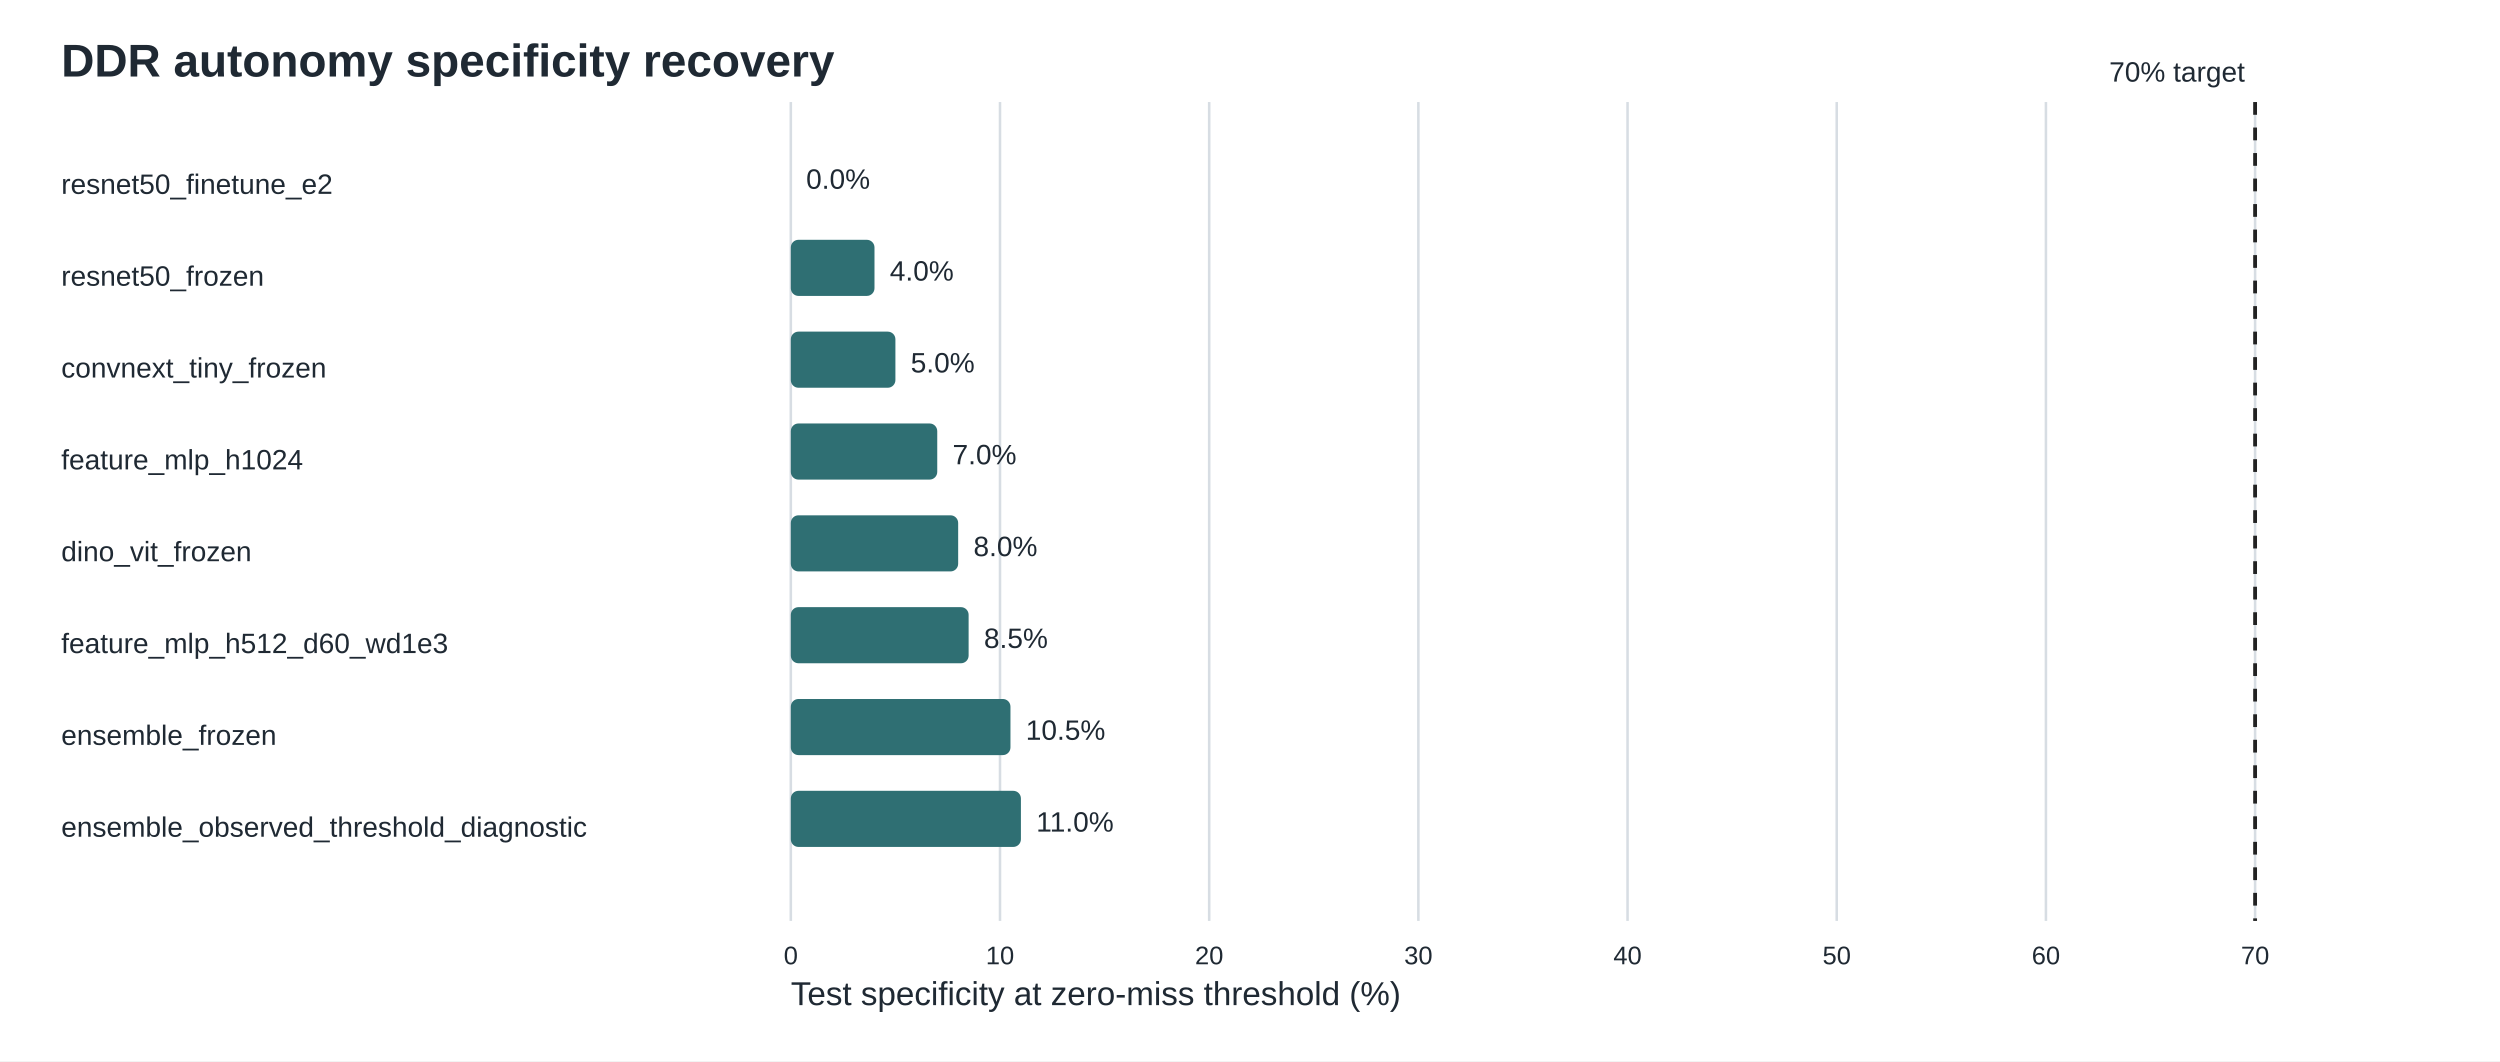
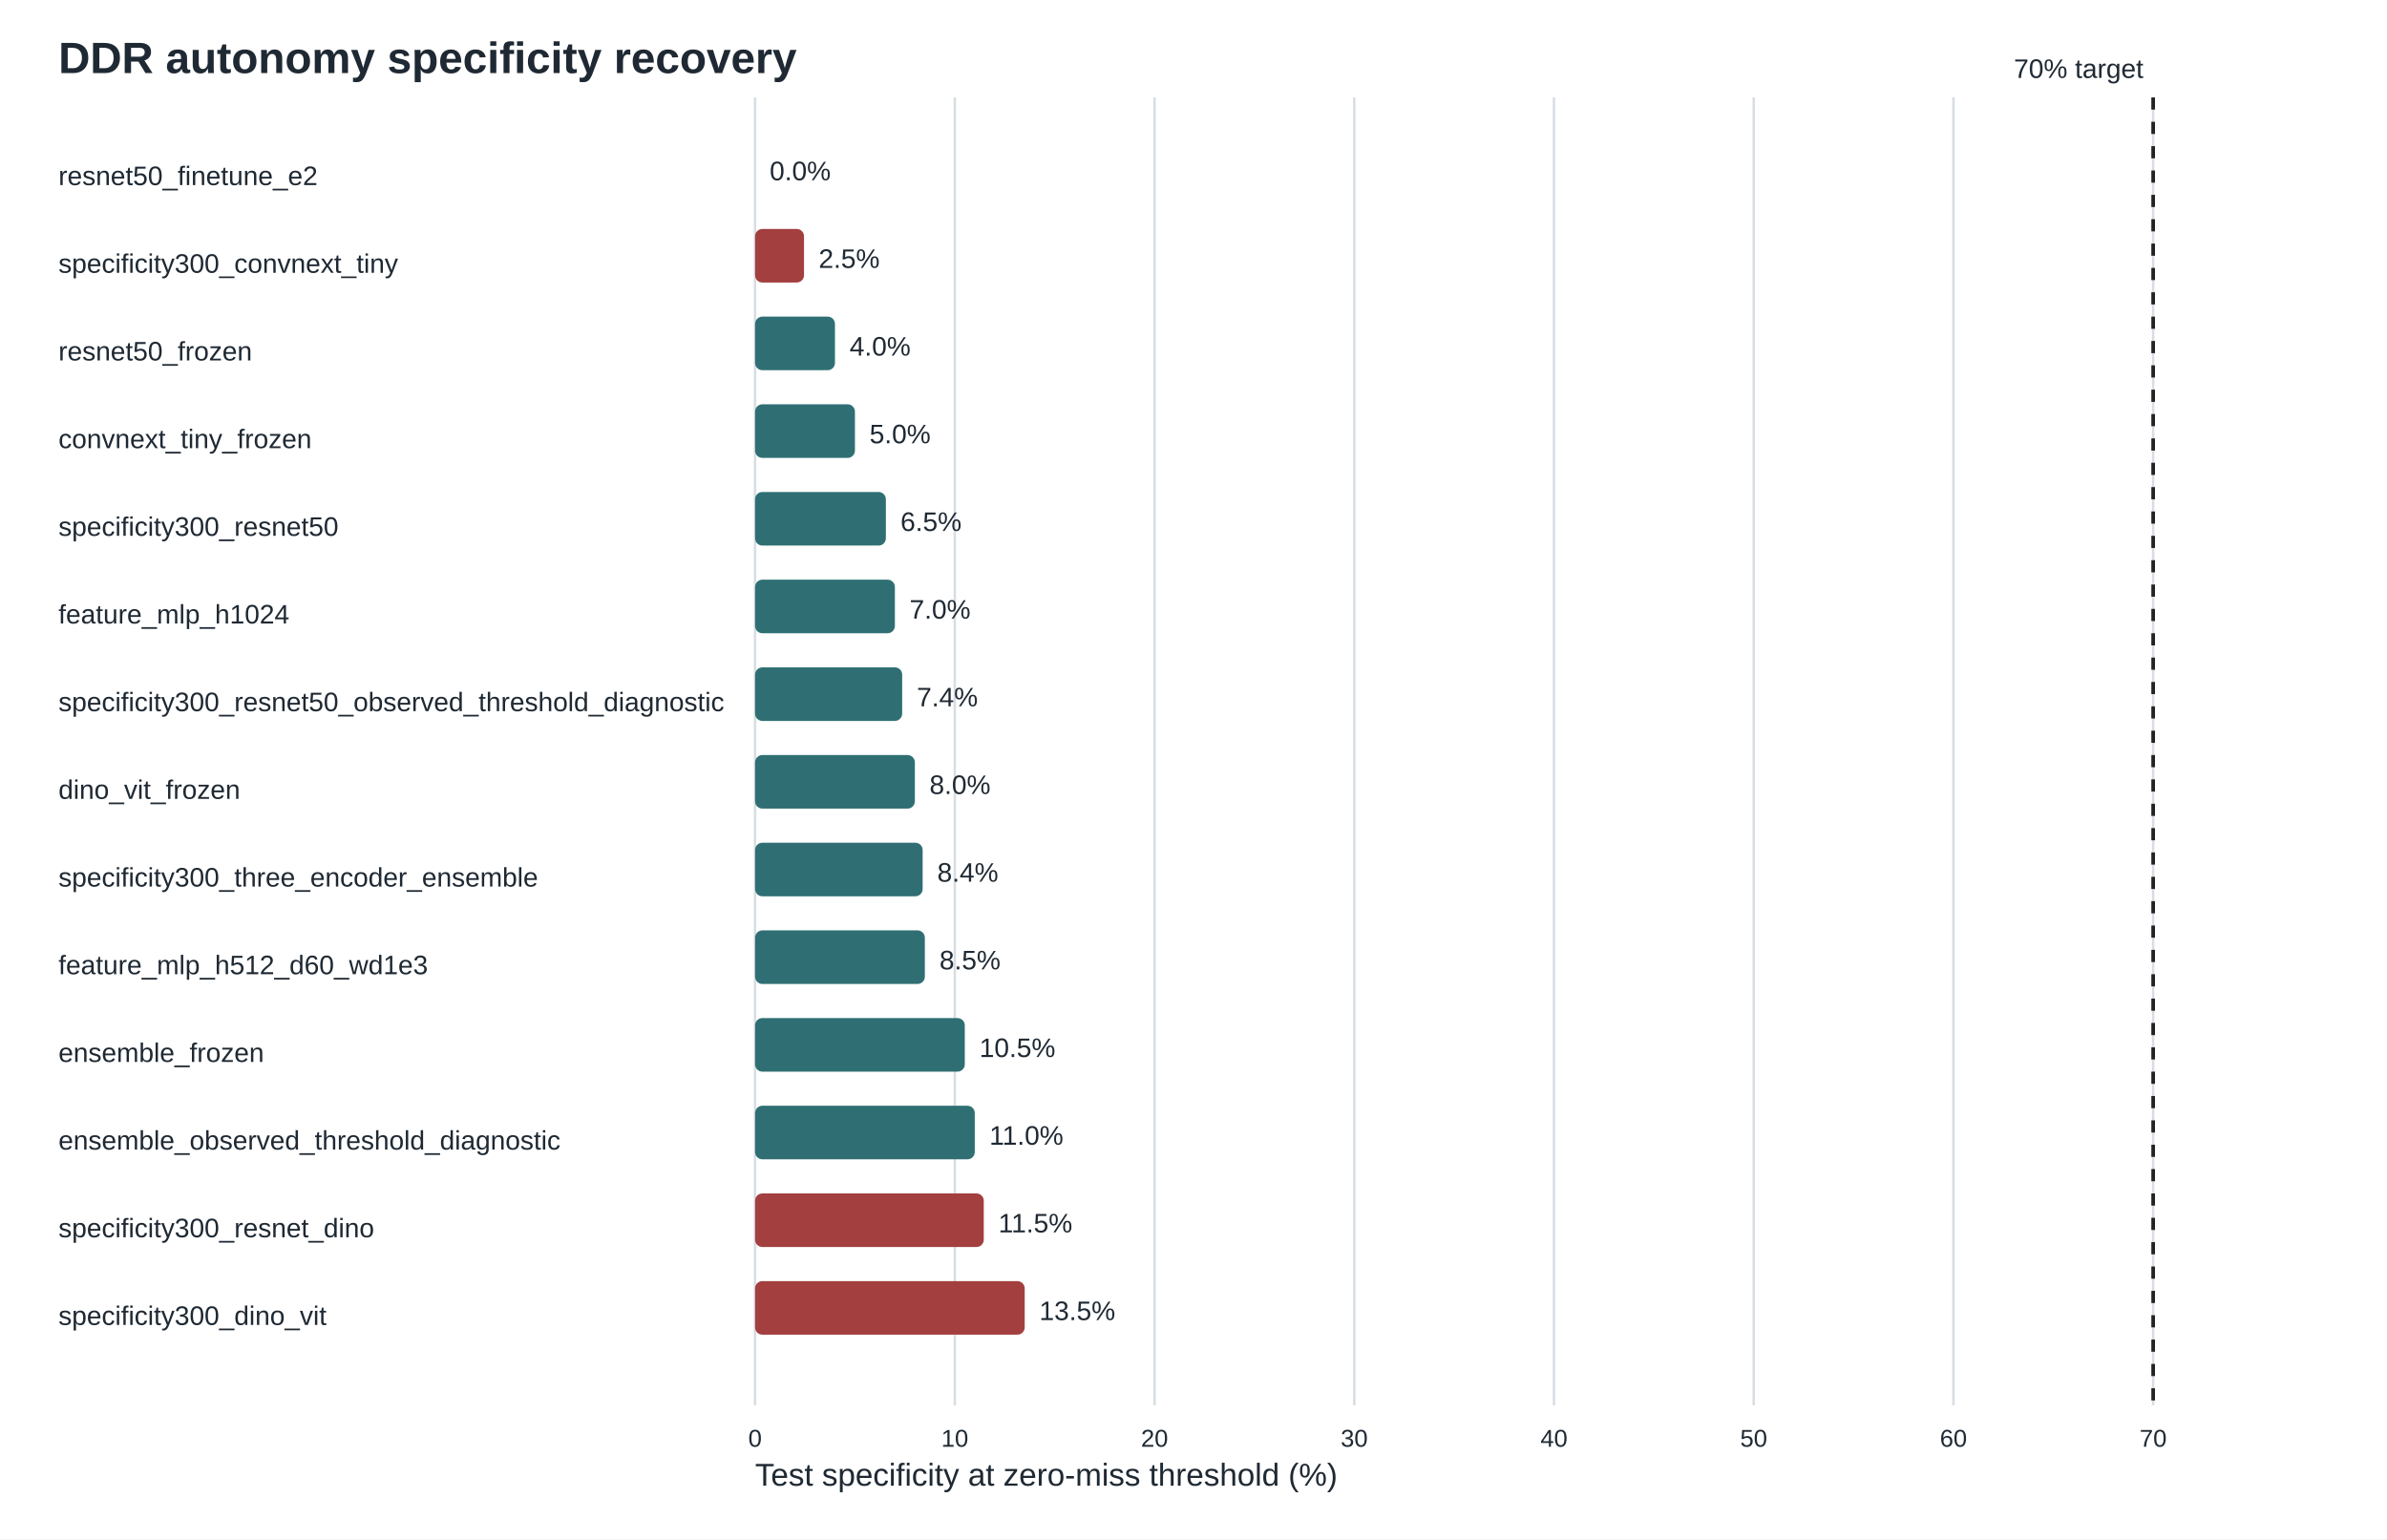
- <svg xmlns="http://www.w3.org/2000/svg" width="980" height="416" viewBox="0 0 980 416">
+ <svg xmlns="http://www.w3.org/2000/svg" width="980" height="632" viewBox="0 0 980 632">
  <rect width="100%" height="100%" fill="#ffffff" />
  <text x="24.0" y="30.0" font-size="18" font-family="Arial, Helvetica, sans-serif" font-weight="700" text-anchor="start" fill="#1f2933">DDR autonomy specificity recovery</text>
-   <text x="310.0" y="394.0" font-size="13" font-family="Arial, Helvetica, sans-serif" font-weight="400" text-anchor="start" fill="#1f2933">Test specificity at zero-miss threshold (%)</text>
-   <line x1="310.0" y1="40" x2="310.0" y2="361" stroke="#d7dde3" stroke-width="1" />
-   <text x="310.0" y="378.0" font-size="10" font-family="Arial, Helvetica, sans-serif" font-weight="400" text-anchor="middle" fill="#1f2933">0</text>
-   <line x1="392.0" y1="40" x2="392.0" y2="361" stroke="#d7dde3" stroke-width="1" />
-   <text x="392.0" y="378.0" font-size="10" font-family="Arial, Helvetica, sans-serif" font-weight="400" text-anchor="middle" fill="#1f2933">10</text>
-   <line x1="474.0" y1="40" x2="474.0" y2="361" stroke="#d7dde3" stroke-width="1" />
-   <text x="474.0" y="378.0" font-size="10" font-family="Arial, Helvetica, sans-serif" font-weight="400" text-anchor="middle" fill="#1f2933">20</text>
-   <line x1="556.0" y1="40" x2="556.0" y2="361" stroke="#d7dde3" stroke-width="1" />
-   <text x="556.0" y="378.0" font-size="10" font-family="Arial, Helvetica, sans-serif" font-weight="400" text-anchor="middle" fill="#1f2933">30</text>
-   <line x1="638.0" y1="40" x2="638.0" y2="361" stroke="#d7dde3" stroke-width="1" />
-   <text x="638.0" y="378.0" font-size="10" font-family="Arial, Helvetica, sans-serif" font-weight="400" text-anchor="middle" fill="#1f2933">40</text>
-   <line x1="720.0" y1="40" x2="720.0" y2="361" stroke="#d7dde3" stroke-width="1" />
-   <text x="720.0" y="378.0" font-size="10" font-family="Arial, Helvetica, sans-serif" font-weight="400" text-anchor="middle" fill="#1f2933">50</text>
-   <line x1="802.0" y1="40" x2="802.0" y2="361" stroke="#d7dde3" stroke-width="1" />
-   <text x="802.0" y="378.0" font-size="10" font-family="Arial, Helvetica, sans-serif" font-weight="400" text-anchor="middle" fill="#1f2933">60</text>
-   <line x1="884.0" y1="40" x2="884.0" y2="361" stroke="#d7dde3" stroke-width="1" />
-   <text x="884.0" y="378.0" font-size="10" font-family="Arial, Helvetica, sans-serif" font-weight="400" text-anchor="middle" fill="#1f2933">70</text>
-   <line x1="884.0" y1="40" x2="884.0" y2="361" stroke="#222" stroke-dasharray="5 5" stroke-width="1.5" />
+   <text x="310.0" y="610.0" font-size="13" font-family="Arial, Helvetica, sans-serif" font-weight="400" text-anchor="start" fill="#1f2933">Test specificity at zero-miss threshold (%)</text>
+   <line x1="310.0" y1="40" x2="310.0" y2="577" stroke="#d7dde3" stroke-width="1" />
+   <text x="310.0" y="594.0" font-size="10" font-family="Arial, Helvetica, sans-serif" font-weight="400" text-anchor="middle" fill="#1f2933">0</text>
+   <line x1="392.0" y1="40" x2="392.0" y2="577" stroke="#d7dde3" stroke-width="1" />
+   <text x="392.0" y="594.0" font-size="10" font-family="Arial, Helvetica, sans-serif" font-weight="400" text-anchor="middle" fill="#1f2933">10</text>
+   <line x1="474.0" y1="40" x2="474.0" y2="577" stroke="#d7dde3" stroke-width="1" />
+   <text x="474.0" y="594.0" font-size="10" font-family="Arial, Helvetica, sans-serif" font-weight="400" text-anchor="middle" fill="#1f2933">20</text>
+   <line x1="556.0" y1="40" x2="556.0" y2="577" stroke="#d7dde3" stroke-width="1" />
+   <text x="556.0" y="594.0" font-size="10" font-family="Arial, Helvetica, sans-serif" font-weight="400" text-anchor="middle" fill="#1f2933">30</text>
+   <line x1="638.0" y1="40" x2="638.0" y2="577" stroke="#d7dde3" stroke-width="1" />
+   <text x="638.0" y="594.0" font-size="10" font-family="Arial, Helvetica, sans-serif" font-weight="400" text-anchor="middle" fill="#1f2933">40</text>
+   <line x1="720.0" y1="40" x2="720.0" y2="577" stroke="#d7dde3" stroke-width="1" />
+   <text x="720.0" y="594.0" font-size="10" font-family="Arial, Helvetica, sans-serif" font-weight="400" text-anchor="middle" fill="#1f2933">50</text>
+   <line x1="802.0" y1="40" x2="802.0" y2="577" stroke="#d7dde3" stroke-width="1" />
+   <text x="802.0" y="594.0" font-size="10" font-family="Arial, Helvetica, sans-serif" font-weight="400" text-anchor="middle" fill="#1f2933">60</text>
+   <line x1="884.0" y1="40" x2="884.0" y2="577" stroke="#d7dde3" stroke-width="1" />
+   <text x="884.0" y="594.0" font-size="10" font-family="Arial, Helvetica, sans-serif" font-weight="400" text-anchor="middle" fill="#1f2933">70</text>
+   <line x1="884.0" y1="40" x2="884.0" y2="577" stroke="#222" stroke-dasharray="5 5" stroke-width="1.5" />
  <text x="880.0" y="32.0" font-size="11" font-family="Arial, Helvetica, sans-serif" font-weight="400" text-anchor="end" fill="#1f2933">70% target</text>
  <text x="24.0" y="76.0" font-size="11" font-family="Arial, Helvetica, sans-serif" font-weight="400" text-anchor="start" fill="#1f2933">resnet50_finetune_e2</text>
  <rect x="310" y="58" width="0.0" height="22" fill="#2f6f73" rx="3" />
  <text x="316.0" y="74.0" font-size="11" font-family="Arial, Helvetica, sans-serif" font-weight="400" text-anchor="start" fill="#1f2933">0.0%</text>
-   <text x="24.0" y="112.0" font-size="11" font-family="Arial, Helvetica, sans-serif" font-weight="400" text-anchor="start" fill="#1f2933">resnet50_frozen</text>
-   <rect x="310" y="94" width="32.8" height="22" fill="#2f6f73" rx="3" />
-   <text x="348.8" y="110.0" font-size="11" font-family="Arial, Helvetica, sans-serif" font-weight="400" text-anchor="start" fill="#1f2933">4.0%</text>
-   <text x="24.0" y="148.0" font-size="11" font-family="Arial, Helvetica, sans-serif" font-weight="400" text-anchor="start" fill="#1f2933">convnext_tiny_frozen</text>
-   <rect x="310" y="130" width="41.0" height="22" fill="#2f6f73" rx="3" />
-   <text x="357.0" y="146.0" font-size="11" font-family="Arial, Helvetica, sans-serif" font-weight="400" text-anchor="start" fill="#1f2933">5.0%</text>
-   <text x="24.0" y="184.0" font-size="11" font-family="Arial, Helvetica, sans-serif" font-weight="400" text-anchor="start" fill="#1f2933">feature_mlp_h1024</text>
-   <rect x="310" y="166" width="57.4" height="22" fill="#2f6f73" rx="3" />
-   <text x="373.4" y="182.0" font-size="11" font-family="Arial, Helvetica, sans-serif" font-weight="400" text-anchor="start" fill="#1f2933">7.0%</text>
-   <text x="24.0" y="220.0" font-size="11" font-family="Arial, Helvetica, sans-serif" font-weight="400" text-anchor="start" fill="#1f2933">dino_vit_frozen</text>
-   <rect x="310" y="202" width="65.6" height="22" fill="#2f6f73" rx="3" />
-   <text x="381.6" y="218.0" font-size="11" font-family="Arial, Helvetica, sans-serif" font-weight="400" text-anchor="start" fill="#1f2933">8.0%</text>
-   <text x="24.0" y="256.0" font-size="11" font-family="Arial, Helvetica, sans-serif" font-weight="400" text-anchor="start" fill="#1f2933">feature_mlp_h512_d60_wd1e3</text>
-   <rect x="310" y="238" width="69.7" height="22" fill="#2f6f73" rx="3" />
-   <text x="385.7" y="254.0" font-size="11" font-family="Arial, Helvetica, sans-serif" font-weight="400" text-anchor="start" fill="#1f2933">8.5%</text>
-   <text x="24.0" y="292.0" font-size="11" font-family="Arial, Helvetica, sans-serif" font-weight="400" text-anchor="start" fill="#1f2933">ensemble_frozen</text>
-   <rect x="310" y="274" width="86.1" height="22" fill="#2f6f73" rx="3" />
-   <text x="402.1" y="290.0" font-size="11" font-family="Arial, Helvetica, sans-serif" font-weight="400" text-anchor="start" fill="#1f2933">10.5%</text>
-   <text x="24.0" y="328.0" font-size="11" font-family="Arial, Helvetica, sans-serif" font-weight="400" text-anchor="start" fill="#1f2933">ensemble_observed_threshold_diagnostic</text>
-   <rect x="310" y="310" width="90.2" height="22" fill="#2f6f73" rx="3" />
-   <text x="406.2" y="326.0" font-size="11" font-family="Arial, Helvetica, sans-serif" font-weight="400" text-anchor="start" fill="#1f2933">11.0%</text>
+   <text x="24.0" y="112.0" font-size="11" font-family="Arial, Helvetica, sans-serif" font-weight="400" text-anchor="start" fill="#1f2933">specificity300_convnext_tiny</text>
+   <rect x="310" y="94" width="20.1" height="22" fill="#a33f3f" rx="3" />
+   <text x="336.1" y="110.0" font-size="11" font-family="Arial, Helvetica, sans-serif" font-weight="400" text-anchor="start" fill="#1f2933">2.5%</text>
+   <text x="24.0" y="148.0" font-size="11" font-family="Arial, Helvetica, sans-serif" font-weight="400" text-anchor="start" fill="#1f2933">resnet50_frozen</text>
+   <rect x="310" y="130" width="32.8" height="22" fill="#2f6f73" rx="3" />
+   <text x="348.8" y="146.0" font-size="11" font-family="Arial, Helvetica, sans-serif" font-weight="400" text-anchor="start" fill="#1f2933">4.0%</text>
+   <text x="24.0" y="184.0" font-size="11" font-family="Arial, Helvetica, sans-serif" font-weight="400" text-anchor="start" fill="#1f2933">convnext_tiny_frozen</text>
+   <rect x="310" y="166" width="41.0" height="22" fill="#2f6f73" rx="3" />
+   <text x="357.0" y="182.0" font-size="11" font-family="Arial, Helvetica, sans-serif" font-weight="400" text-anchor="start" fill="#1f2933">5.0%</text>
+   <text x="24.0" y="220.0" font-size="11" font-family="Arial, Helvetica, sans-serif" font-weight="400" text-anchor="start" fill="#1f2933">specificity300_resnet50</text>
+   <rect x="310" y="202" width="53.7" height="22" fill="#2f6f73" rx="3" />
+   <text x="369.7" y="218.0" font-size="11" font-family="Arial, Helvetica, sans-serif" font-weight="400" text-anchor="start" fill="#1f2933">6.5%</text>
+   <text x="24.0" y="256.0" font-size="11" font-family="Arial, Helvetica, sans-serif" font-weight="400" text-anchor="start" fill="#1f2933">feature_mlp_h1024</text>
+   <rect x="310" y="238" width="57.4" height="22" fill="#2f6f73" rx="3" />
+   <text x="373.4" y="254.0" font-size="11" font-family="Arial, Helvetica, sans-serif" font-weight="400" text-anchor="start" fill="#1f2933">7.0%</text>
+   <text x="24.0" y="292.0" font-size="11" font-family="Arial, Helvetica, sans-serif" font-weight="400" text-anchor="start" fill="#1f2933">specificity300_resnet50_observed_threshold_diagnostic</text>
+   <rect x="310" y="274" width="60.4" height="22" fill="#2f6f73" rx="3" />
+   <text x="376.4" y="290.0" font-size="11" font-family="Arial, Helvetica, sans-serif" font-weight="400" text-anchor="start" fill="#1f2933">7.4%</text>
+   <text x="24.0" y="328.0" font-size="11" font-family="Arial, Helvetica, sans-serif" font-weight="400" text-anchor="start" fill="#1f2933">dino_vit_frozen</text>
+   <rect x="310" y="310" width="65.6" height="22" fill="#2f6f73" rx="3" />
+   <text x="381.6" y="326.0" font-size="11" font-family="Arial, Helvetica, sans-serif" font-weight="400" text-anchor="start" fill="#1f2933">8.0%</text>
+   <text x="24.0" y="364.0" font-size="11" font-family="Arial, Helvetica, sans-serif" font-weight="400" text-anchor="start" fill="#1f2933">specificity300_three_encoder_ensemble</text>
+   <rect x="310" y="346" width="68.8" height="22" fill="#2f6f73" rx="3" />
+   <text x="384.8" y="362.0" font-size="11" font-family="Arial, Helvetica, sans-serif" font-weight="400" text-anchor="start" fill="#1f2933">8.4%</text>
+   <text x="24.0" y="400.0" font-size="11" font-family="Arial, Helvetica, sans-serif" font-weight="400" text-anchor="start" fill="#1f2933">feature_mlp_h512_d60_wd1e3</text>
+   <rect x="310" y="382" width="69.7" height="22" fill="#2f6f73" rx="3" />
+   <text x="385.7" y="398.0" font-size="11" font-family="Arial, Helvetica, sans-serif" font-weight="400" text-anchor="start" fill="#1f2933">8.5%</text>
+   <text x="24.0" y="436.0" font-size="11" font-family="Arial, Helvetica, sans-serif" font-weight="400" text-anchor="start" fill="#1f2933">ensemble_frozen</text>
+   <rect x="310" y="418" width="86.1" height="22" fill="#2f6f73" rx="3" />
+   <text x="402.1" y="434.0" font-size="11" font-family="Arial, Helvetica, sans-serif" font-weight="400" text-anchor="start" fill="#1f2933">10.5%</text>
+   <text x="24.0" y="472.0" font-size="11" font-family="Arial, Helvetica, sans-serif" font-weight="400" text-anchor="start" fill="#1f2933">ensemble_observed_threshold_diagnostic</text>
+   <rect x="310" y="454" width="90.2" height="22" fill="#2f6f73" rx="3" />
+   <text x="406.2" y="470.0" font-size="11" font-family="Arial, Helvetica, sans-serif" font-weight="400" text-anchor="start" fill="#1f2933">11.0%</text>
+   <text x="24.0" y="508.0" font-size="11" font-family="Arial, Helvetica, sans-serif" font-weight="400" text-anchor="start" fill="#1f2933">specificity300_resnet_dino</text>
+   <rect x="310" y="490" width="93.9" height="22" fill="#a33f3f" rx="3" />
+   <text x="409.9" y="506.0" font-size="11" font-family="Arial, Helvetica, sans-serif" font-weight="400" text-anchor="start" fill="#1f2933">11.5%</text>
+   <text x="24.0" y="544.0" font-size="11" font-family="Arial, Helvetica, sans-serif" font-weight="400" text-anchor="start" fill="#1f2933">specificity300_dino_vit</text>
+   <rect x="310" y="526" width="110.7" height="22" fill="#a33f3f" rx="3" />
+   <text x="426.7" y="542.0" font-size="11" font-family="Arial, Helvetica, sans-serif" font-weight="400" text-anchor="start" fill="#1f2933">13.5%</text>
</svg>
